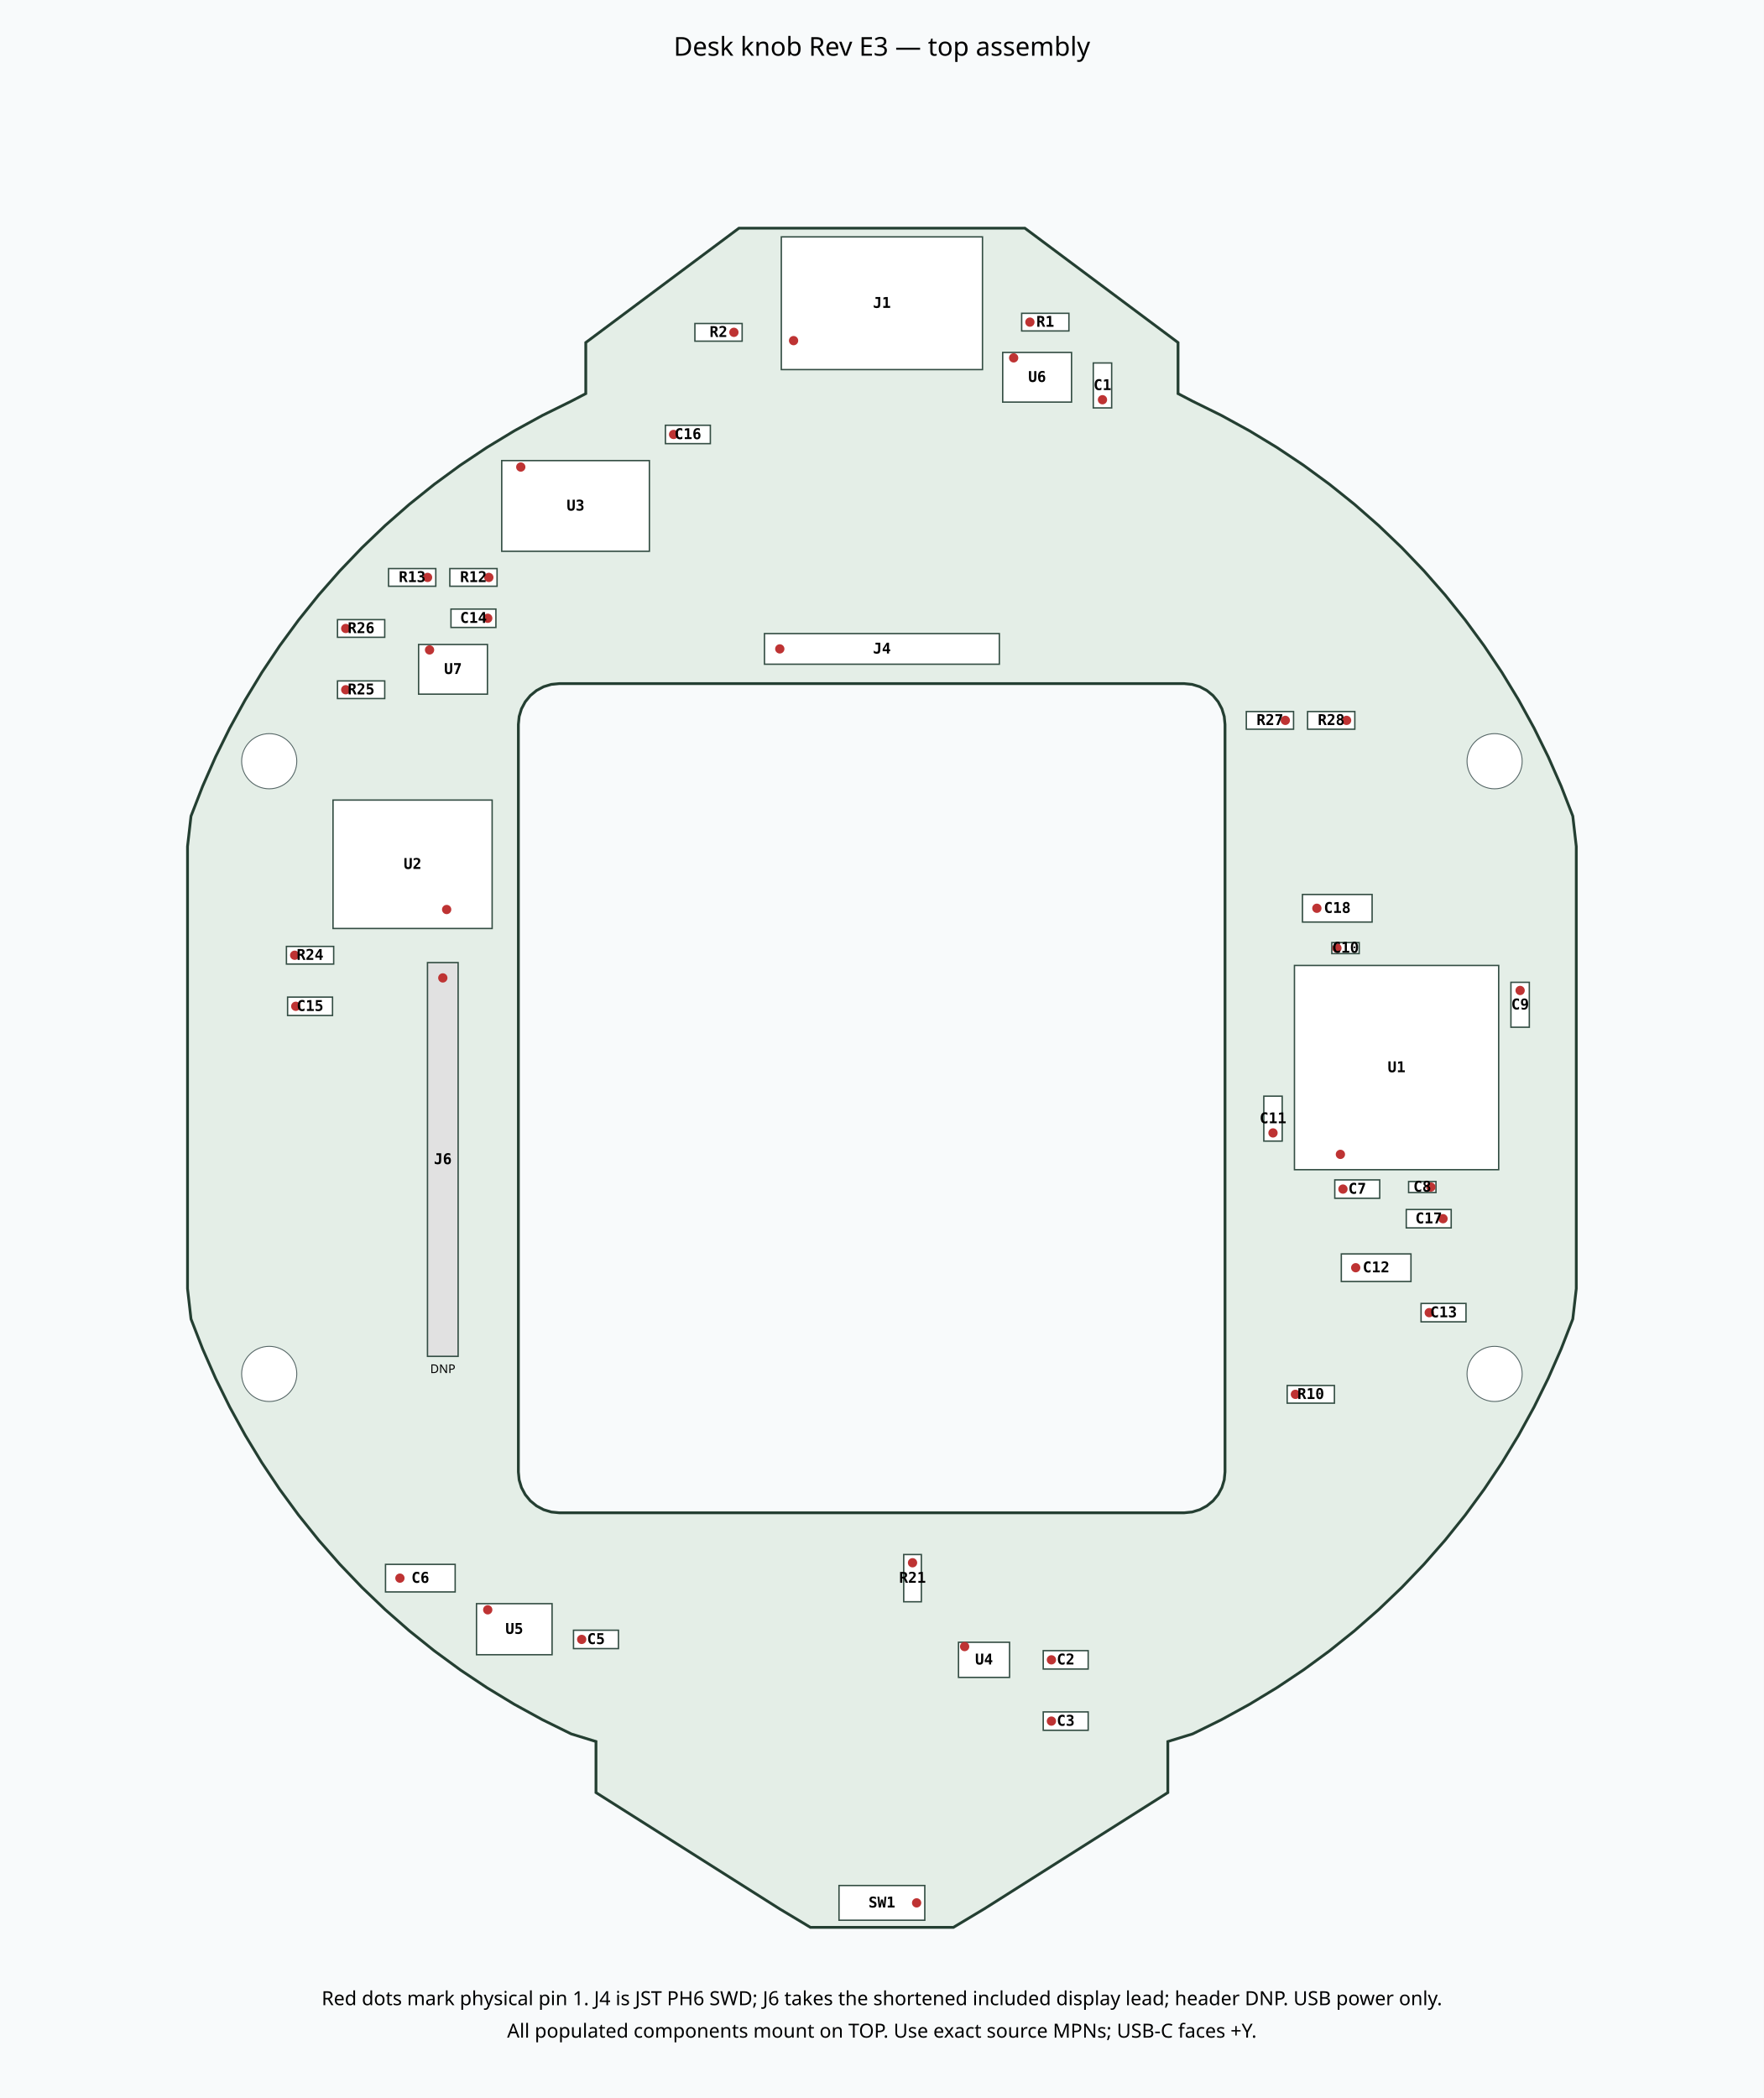
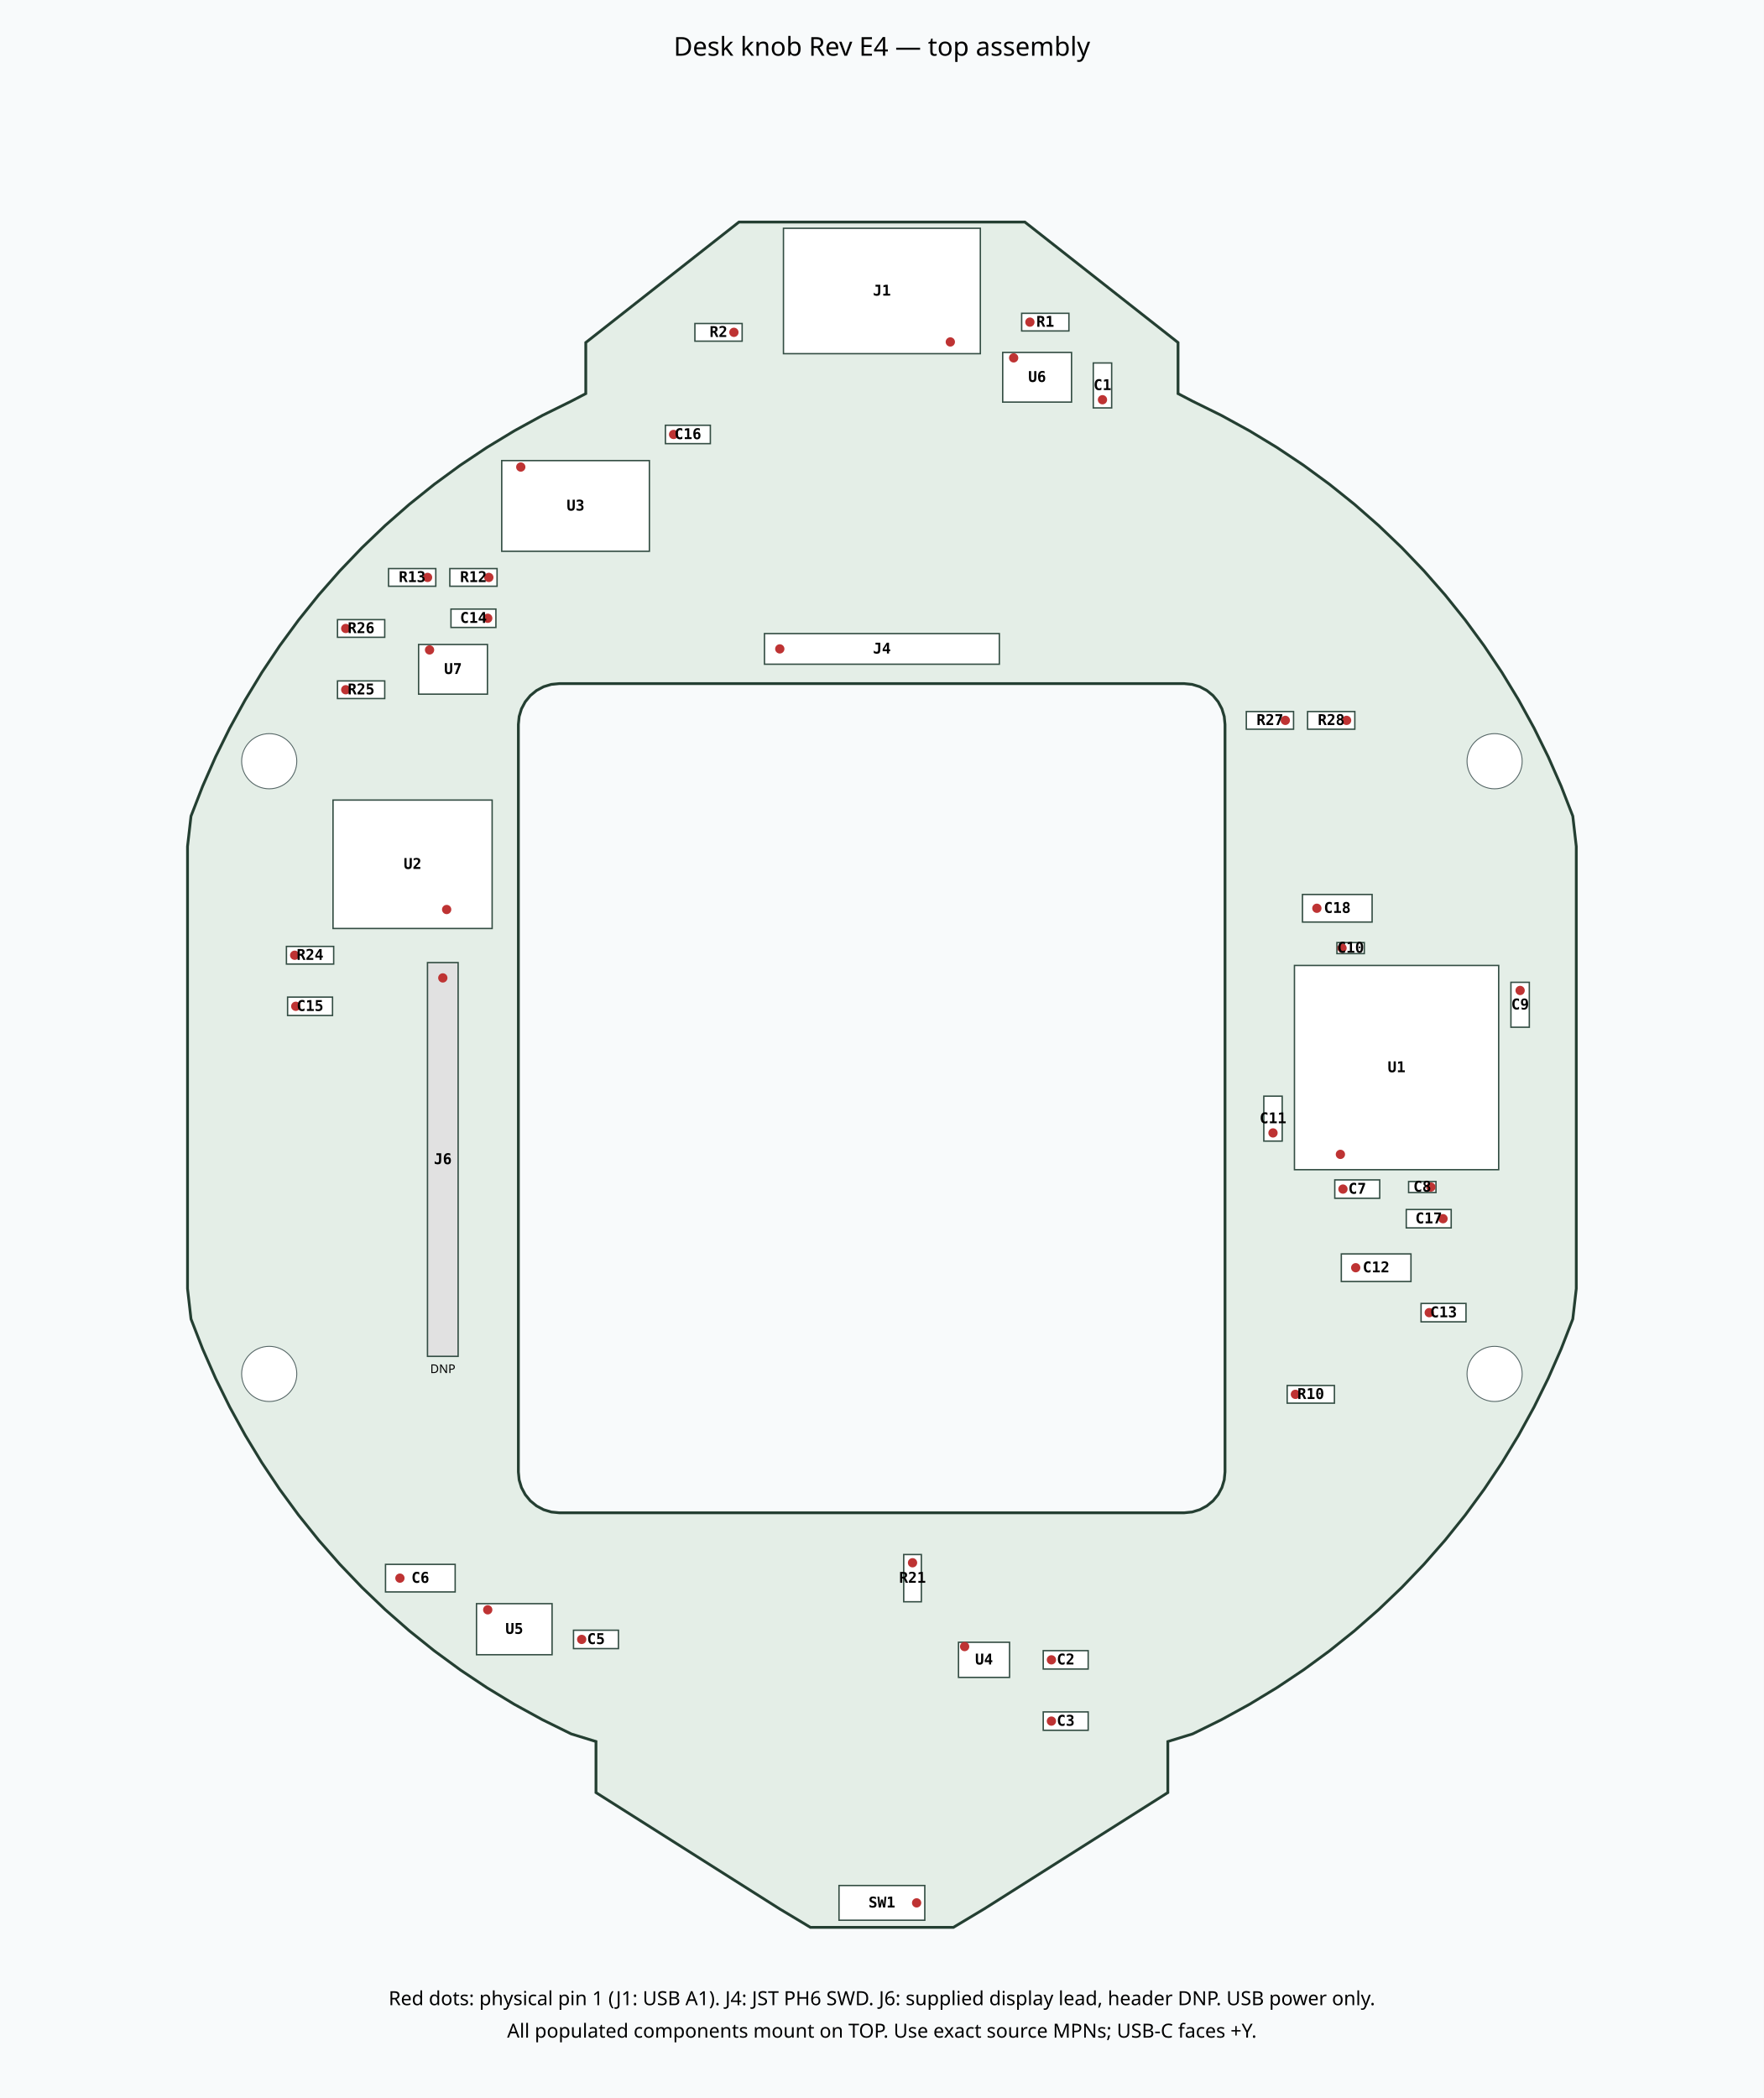
<svg xmlns="http://www.w3.org/2000/svg" width="1900" height="2260" viewBox="0 0 1900 2260">
  <rect width="1900" height="2260" fill="#f8fafb" />
-   <text x="950" y="60" text-anchor="middle" font-family="sans-serif" font-size="28">Desk knob Rev E3 — top assembly</text>
-   <path d="M 1698.000,1150.000 L 1698.000,1115.453 L 1698.000,1080.973 L 1698.000,1046.623 L 1698.000,1012.471 L 1698.000,978.580 L 1698.000,945.015 L 1698.000,911.841 L 1694.237,879.120 L 1681.713,846.915 L 1667.796,815.286 L 1652.513,784.295 L 1635.892,754.000 L 1617.966,724.459 L 1598.768,695.727 L 1578.336,667.861 L 1556.707,640.912 L 1533.924,614.933 L 1510.029,589.971 L 1485.067,566.076 L 1459.088,543.293 L 1432.139,521.664 L 1404.273,501.232 L 1375.541,482.034 L 1346.000,464.108 L 1315.705,447.487 L 1284.714,432.204 L 1269.000,424.000 L 1269.000,369.000 L 1104.000,245.800 L 796.000,245.800 L 631.000,369.000 L 631.000,424.000 L 615.286,432.204 L 584.295,447.487 L 554.000,464.108 L 524.459,482.034 L 495.727,501.232 L 467.861,521.664 L 440.912,543.293 L 414.933,566.076 L 389.971,589.971 L 366.076,614.933 L 343.293,640.912 L 321.664,667.861 L 301.232,695.727 L 282.034,724.459 L 264.108,754.000 L 247.487,784.295 L 232.204,815.286 L 218.287,846.915 L 205.763,879.120 L 202.000,911.841 L 202.000,945.015 L 202.000,978.580 L 202.000,1012.471 L 202.000,1046.623 L 202.000,1080.973 L 202.000,1115.453 L 202.000,1150.000 L 202.000,1184.547 L 202.000,1219.027 L 202.000,1253.377 L 202.000,1287.529 L 202.000,1321.420 L 202.000,1354.985 L 202.000,1388.159 L 205.763,1420.880 L 218.287,1453.085 L 232.204,1484.714 L 247.487,1515.705 L 264.108,1546.000 L 282.034,1575.541 L 301.232,1604.273 L 321.664,1632.139 L 343.293,1659.088 L 366.076,1685.067 L 389.971,1710.029 L 414.933,1733.924 L 440.912,1756.707 L 467.861,1778.336 L 495.727,1798.768 L 524.459,1817.966 L 554.000,1835.892 L 584.295,1852.513 L 615.286,1867.796 L 642.000,1876.000 L 642.000,1931.000 L 840.000,2056.400 L 873.000,2076.200 L 1027.000,2076.200 L 1060.000,2056.400 L 1258.000,1931.000 L 1258.000,1876.000 L 1284.714,1867.796 L 1315.705,1852.513 L 1346.000,1835.892 L 1375.541,1817.966 L 1404.273,1798.768 L 1432.139,1778.336 L 1459.088,1756.707 L 1485.067,1733.924 L 1510.029,1710.029 L 1533.924,1685.067 L 1556.707,1659.088 L 1578.336,1632.139 L 1598.768,1604.273 L 1617.966,1575.541 L 1635.892,1546.000 L 1652.513,1515.705 L 1667.796,1484.714 L 1681.713,1453.085 L 1694.237,1420.880 L 1698.000,1388.159 L 1698.000,1354.985 L 1698.000,1321.420 L 1698.000,1287.529 L 1698.000,1253.377 L 1698.000,1219.027 L 1698.000,1184.547 Z M 1319.600,780.400 L 1318.755,771.816 L 1316.251,763.562 L 1312.185,755.955 L 1306.713,749.287 L 1300.045,743.815 L 1292.438,739.749 L 1284.184,737.245 L 1275.600,736.400 L 602.400,736.400 L 593.816,737.245 L 585.562,739.749 L 577.955,743.815 L 571.287,749.287 L 565.815,755.955 L 561.749,763.562 L 559.245,771.816 L 558.400,780.400 L 558.400,1585.600 L 559.245,1594.184 L 561.749,1602.438 L 565.815,1610.045 L 571.287,1616.713 L 577.955,1622.185 L 585.562,1626.251 L 593.816,1628.755 L 602.400,1629.600 L 1275.600,1629.600 L 1284.184,1628.755 L 1292.438,1626.251 L 1300.045,1622.185 L 1306.713,1616.713 L 1312.185,1610.045 L 1316.251,1602.438 L 1318.755,1594.184 L 1319.600,1585.600 Z" fill="#e4eee7" stroke="#243f32" stroke-width="3" fill-rule="evenodd" />
+   <text x="950" y="60" text-anchor="middle" font-family="sans-serif" font-size="28">Desk knob Rev E4 — top assembly</text>
+   <path d="M 1698.000,1150.000 L 1698.000,1115.453 L 1698.000,1080.973 L 1698.000,1046.623 L 1698.000,1012.471 L 1698.000,978.580 L 1698.000,945.015 L 1698.000,911.841 L 1694.237,879.120 L 1681.713,846.915 L 1667.796,815.286 L 1652.513,784.295 L 1635.892,754.000 L 1617.966,724.459 L 1598.768,695.727 L 1578.336,667.861 L 1556.707,640.912 L 1533.924,614.933 L 1510.029,589.971 L 1485.067,566.076 L 1459.088,543.293 L 1432.139,521.664 L 1404.273,501.232 L 1375.541,482.034 L 1346.000,464.108 L 1315.705,447.487 L 1284.714,432.204 L 1269.000,424.000 L 1269.000,369.000 L 1104.000,239.200 L 796.000,239.200 L 631.000,369.000 L 631.000,424.000 L 615.286,432.204 L 584.295,447.487 L 554.000,464.108 L 524.459,482.034 L 495.727,501.232 L 467.861,521.664 L 440.912,543.293 L 414.933,566.076 L 389.971,589.971 L 366.076,614.933 L 343.293,640.912 L 321.664,667.861 L 301.232,695.727 L 282.034,724.459 L 264.108,754.000 L 247.487,784.295 L 232.204,815.286 L 218.287,846.915 L 205.763,879.120 L 202.000,911.841 L 202.000,945.015 L 202.000,978.580 L 202.000,1012.471 L 202.000,1046.623 L 202.000,1080.973 L 202.000,1115.453 L 202.000,1150.000 L 202.000,1184.547 L 202.000,1219.027 L 202.000,1253.377 L 202.000,1287.529 L 202.000,1321.420 L 202.000,1354.985 L 202.000,1388.159 L 205.763,1420.880 L 218.287,1453.085 L 232.204,1484.714 L 247.487,1515.705 L 264.108,1546.000 L 282.034,1575.541 L 301.232,1604.273 L 321.664,1632.139 L 343.293,1659.088 L 366.076,1685.067 L 389.971,1710.029 L 414.933,1733.924 L 440.912,1756.707 L 467.861,1778.336 L 495.727,1798.768 L 524.459,1817.966 L 554.000,1835.892 L 584.295,1852.513 L 615.286,1867.796 L 642.000,1876.000 L 642.000,1931.000 L 840.000,2056.400 L 873.000,2076.200 L 1027.000,2076.200 L 1060.000,2056.400 L 1258.000,1931.000 L 1258.000,1876.000 L 1284.714,1867.796 L 1315.705,1852.513 L 1346.000,1835.892 L 1375.541,1817.966 L 1404.273,1798.768 L 1432.139,1778.336 L 1459.088,1756.707 L 1485.067,1733.924 L 1510.029,1710.029 L 1533.924,1685.067 L 1556.707,1659.088 L 1578.336,1632.139 L 1598.768,1604.273 L 1617.966,1575.541 L 1635.892,1546.000 L 1652.513,1515.705 L 1667.796,1484.714 L 1681.713,1453.085 L 1694.237,1420.880 L 1698.000,1388.159 L 1698.000,1354.985 L 1698.000,1321.420 L 1698.000,1287.529 L 1698.000,1253.377 L 1698.000,1219.027 L 1698.000,1184.547 Z M 1319.600,780.400 L 1318.755,771.816 L 1316.251,763.562 L 1312.185,755.955 L 1306.713,749.287 L 1300.045,743.815 L 1292.438,739.749 L 1284.184,737.245 L 1275.600,736.400 L 602.400,736.400 L 593.816,737.245 L 585.562,739.749 L 577.955,743.815 L 571.287,749.287 L 565.815,755.955 L 561.749,763.562 L 559.245,771.816 L 558.400,780.400 L 558.400,1585.600 L 559.245,1594.184 L 561.749,1602.438 L 565.815,1610.045 L 571.287,1616.713 L 577.955,1622.185 L 585.562,1626.251 L 593.816,1628.755 L 602.400,1629.600 L 1275.600,1629.600 L 1284.184,1628.755 L 1292.438,1626.251 L 1300.045,1622.185 L 1306.713,1616.713 L 1312.185,1610.045 L 1316.251,1602.438 L 1318.755,1594.184 L 1319.600,1585.600 Z" fill="#e4eee7" stroke="#243f32" stroke-width="3" fill-rule="evenodd" />
  <circle cx="290" cy="820" r="29.7" fill="white" stroke="#566" />
  <circle cx="1610" cy="820" r="29.7" fill="white" stroke="#566" />
  <circle cx="290" cy="1480" r="29.7" fill="white" stroke="#566" />
  <circle cx="1610" cy="1480" r="29.7" fill="white" stroke="#566" />
-   <circle cx="1013.798" cy="355.922" r="6.6" fill="white" stroke="#566" />
-   <circle cx="886.202" cy="355.922" r="6.6" fill="white" stroke="#566" />
+   <circle cx="1016" cy="340.522" r="7.15" fill="white" stroke="#566" />
+   <circle cx="884" cy="340.522" r="7.15" fill="white" stroke="#566" />
  <rect x="1394.402" y="1040.002" width="219.997" height="219.997" fill="#fff" stroke="#334d43" stroke-width="1.5" />
  <circle cx="1443.899" cy="1243.498" r="5" fill="#be3333" />
  <text x="1504.4" y="1155" text-anchor="middle" font-family="monospace" font-weight="bold" font-size="16">U1</text>
-   <rect x="841.648" y="255.169" width="216.705" height="142.962" fill="#fff" stroke="#334d43" stroke-width="1.5" />
-   <circle cx="854.848" cy="366.925" r="5" fill="#be3333" />
-   <text x="950" y="331.65" text-anchor="middle" font-family="monospace" font-weight="bold" font-size="16">J1</text>
+   <rect x="843.959" y="245.911" width="212.081" height="135.078" fill="#fff" stroke="#334d43" stroke-width="1.5" />
+   <circle cx="1023.7" cy="368.339" r="5" fill="#be3333" />
+   <text x="950" y="318.45" text-anchor="middle" font-family="monospace" font-weight="bold" font-size="16">J1</text>
  <rect x="1100.555" y="337.496" width="50.89" height="19.008" fill="#fff" stroke="#334d43" stroke-width="1.5" />
  <circle cx="1109.426" cy="347.0" r="5" fill="#be3333" />
  <text x="1126" y="352.0" text-anchor="middle" font-family="monospace" font-weight="bold" font-size="16">R1</text>
  <rect x="748.555" y="348.496" width="50.89" height="19.008" fill="#fff" stroke="#334d43" stroke-width="1.5" />
  <circle cx="790.574" cy="358" r="5" fill="#be3333" />
  <text x="774" y="363" text-anchor="middle" font-family="monospace" font-weight="bold" font-size="16">R2</text>
  <rect x="1080.128" y="379.649" width="74.144" height="53.502" fill="#fff" stroke="#334d43" stroke-width="1.5" />
  <circle cx="1091.92" cy="385.501" r="5" fill="#be3333" />
  <text x="1117.2" y="411.4" text-anchor="middle" font-family="monospace" font-weight="bold" font-size="16">U6</text>
  <rect x="1177.7" y="390.999" width="19.8" height="48.401" fill="#fff" stroke="#334d43" stroke-width="1.5" />
  <circle cx="1187.6" cy="430.601" r="5" fill="#be3333" />
  <text x="1187.6" y="420.2" text-anchor="middle" font-family="monospace" font-weight="bold" font-size="16">C1</text>
  <rect x="1032.501" y="1769.08" width="54.998" height="37.839" fill="#fff" stroke="#334d43" stroke-width="1.5" />
  <circle cx="1039.101" cy="1773.7" r="5" fill="#be3333" />
  <text x="1060" y="1793" text-anchor="middle" font-family="monospace" font-weight="bold" font-size="16">U4</text>
  <rect x="1123.799" y="1778.1" width="48.401" height="19.8" fill="#fff" stroke="#334d43" stroke-width="1.5" />
  <circle cx="1132.599" cy="1788" r="5" fill="#be3333" />
  <text x="1148" y="1793" text-anchor="middle" font-family="monospace" font-weight="bold" font-size="16">C2</text>
  <rect x="1123.799" y="1844.1" width="48.401" height="19.8" fill="#fff" stroke="#334d43" stroke-width="1.5" />
  <circle cx="1132.599" cy="1854" r="5" fill="#be3333" />
  <text x="1148" y="1859" text-anchor="middle" font-family="monospace" font-weight="bold" font-size="16">C3</text>
  <rect x="973.496" y="1674.555" width="19.008" height="50.89" fill="#fff" stroke="#334d43" stroke-width="1.5" />
  <circle cx="983.0" cy="1683.426" r="5" fill="#be3333" />
  <text x="983.0" y="1705" text-anchor="middle" font-family="monospace" font-weight="bold" font-size="16">R21</text>
  <rect x="513.298" y="1727.501" width="81.404" height="54.998" fill="#fff" stroke="#334d43" stroke-width="1.5" />
  <circle cx="525.398" cy="1734.101" r="5" fill="#be3333" />
  <text x="554" y="1760.0" text-anchor="middle" font-family="monospace" font-weight="bold" font-size="16">U5</text>
  <rect x="617.799" y="1756.1" width="48.401" height="19.8" fill="#fff" stroke="#334d43" stroke-width="1.5" />
  <circle cx="626.599" cy="1766" r="5" fill="#be3333" />
  <text x="642" y="1771" text-anchor="middle" font-family="monospace" font-weight="bold" font-size="16">C5</text>
  <rect x="415.29" y="1685.15" width="75.02" height="29.7" fill="#fff" stroke="#334d43" stroke-width="1.5" />
  <circle cx="430.8" cy="1700" r="5" fill="#be3333" />
  <text x="452.8" y="1705" text-anchor="middle" font-family="monospace" font-weight="bold" font-size="16">C6</text>
  <rect x="1437.849" y="1271" width="48.401" height="19.8" fill="#fff" stroke="#334d43" stroke-width="1.5" />
  <circle cx="1446.649" cy="1280.9" r="5" fill="#be3333" />
  <text x="1462.05" y="1285.9" text-anchor="middle" font-family="monospace" font-weight="bold" font-size="16">C7</text>
  <rect x="1517.377" y="1272.76" width="29.485" height="11.88" fill="#fff" stroke="#334d43" stroke-width="1.5" />
  <circle cx="1541.363" cy="1278.7" r="5" fill="#be3333" />
  <text x="1532.12" y="1283.7" text-anchor="middle" font-family="monospace" font-weight="bold" font-size="16">C8</text>
  <rect x="1627.6" y="1058.149" width="19.8" height="48.401" fill="#fff" stroke="#334d43" stroke-width="1.5" />
  <circle cx="1637.5" cy="1066.949" r="5" fill="#be3333" />
  <text x="1637.5" y="1087.35" text-anchor="middle" font-family="monospace" font-weight="bold" font-size="16">C9</text>
-   <rect x="1434.657" y="1015.36" width="29.485" height="11.88" fill="#fff" stroke="#334d43" stroke-width="1.5" />
-   <circle cx="1440.157" cy="1021.3" r="5" fill="#be3333" />
-   <text x="1449.4" y="1026.3" text-anchor="middle" font-family="monospace" font-weight="bold" font-size="16">C10</text>
+   <rect x="1440.157" y="1015.36" width="29.485" height="11.88" fill="#fff" stroke="#334d43" stroke-width="1.5" />
+   <circle cx="1445.657" cy="1021.3" r="5" fill="#be3333" />
+   <text x="1454.9" y="1026.3" text-anchor="middle" font-family="monospace" font-weight="bold" font-size="16">C10</text>
  <rect x="1361.4" y="1180.799" width="19.8" height="48.401" fill="#fff" stroke="#334d43" stroke-width="1.5" />
  <circle cx="1371.3" cy="1220.401" r="5" fill="#be3333" />
  <text x="1371.3" y="1210.0" text-anchor="middle" font-family="monospace" font-weight="bold" font-size="16">C11</text>
  <rect x="1514.849" y="1302.9" width="48.401" height="19.8" fill="#fff" stroke="#334d43" stroke-width="1.5" />
  <circle cx="1554.451" cy="1312.8" r="5" fill="#be3333" />
  <text x="1539.05" y="1317.8" text-anchor="middle" font-family="monospace" font-weight="bold" font-size="16">C17</text>
  <rect x="1403.035" y="963.55" width="75.02" height="29.7" fill="#fff" stroke="#334d43" stroke-width="1.5" />
  <circle cx="1418.545" cy="978.4" r="5" fill="#be3333" />
  <text x="1440.545" y="983.4" text-anchor="middle" font-family="monospace" font-weight="bold" font-size="16">C18</text>
  <rect x="1444.89" y="1350.75" width="75.02" height="29.7" fill="#fff" stroke="#334d43" stroke-width="1.5" />
  <circle cx="1460.4" cy="1365.6" r="5" fill="#be3333" />
  <text x="1482.4" y="1370.6" text-anchor="middle" font-family="monospace" font-weight="bold" font-size="16">C12</text>
  <rect x="1530.799" y="1404.1" width="48.401" height="19.8" fill="#fff" stroke="#334d43" stroke-width="1.5" />
  <circle cx="1539.599" cy="1414" r="5" fill="#be3333" />
  <text x="1555.0" y="1419" text-anchor="middle" font-family="monospace" font-weight="bold" font-size="16">C13</text>
  <rect x="1386.555" y="1492.496" width="50.89" height="19.008" fill="#fff" stroke="#334d43" stroke-width="1.5" />
  <circle cx="1395.426" cy="1502" r="5" fill="#be3333" />
  <text x="1412" y="1507" text-anchor="middle" font-family="monospace" font-weight="bold" font-size="16">R10</text>
  <rect x="823.5" y="682.5" width="252.999" height="33" fill="#fff" stroke="#334d43" stroke-width="1.5" />
  <circle cx="840" cy="699.0" r="5" fill="#be3333" />
  <text x="950" y="704.0" text-anchor="middle" font-family="monospace" font-weight="bold" font-size="16">J4</text>
  <rect x="358.737" y="861.841" width="171.403" height="138.335" fill="#fff" stroke="#334d43" stroke-width="1.5" />
  <circle cx="481.148" cy="979.738" r="5" fill="#be3333" />
  <text x="444.439" y="936.009" text-anchor="middle" font-family="monospace" font-weight="bold" font-size="16">U2</text>
  <rect x="450.928" y="694.249" width="74.144" height="53.502" fill="#fff" stroke="#334d43" stroke-width="1.5" />
  <circle cx="462.72" cy="700.101" r="5" fill="#be3333" />
  <text x="488" y="726.0" text-anchor="middle" font-family="monospace" font-weight="bold" font-size="16">U7</text>
  <rect x="308.555" y="1019.496" width="50.89" height="19.008" fill="#fff" stroke="#334d43" stroke-width="1.5" />
  <circle cx="317.426" cy="1029.0" r="5" fill="#be3333" />
  <text x="334" y="1034.0" text-anchor="middle" font-family="monospace" font-weight="bold" font-size="16">R24</text>
  <rect x="363.555" y="733.496" width="50.89" height="19.008" fill="#fff" stroke="#334d43" stroke-width="1.5" />
  <circle cx="372.426" cy="743.0" r="5" fill="#be3333" />
  <text x="389.0" y="748.0" text-anchor="middle" font-family="monospace" font-weight="bold" font-size="16">R25</text>
  <rect x="363.555" y="667.496" width="50.89" height="19.008" fill="#fff" stroke="#334d43" stroke-width="1.5" />
  <circle cx="372.426" cy="677.0" r="5" fill="#be3333" />
  <text x="389.0" y="682.0" text-anchor="middle" font-family="monospace" font-weight="bold" font-size="16">R26</text>
  <rect x="485.799" y="656.1" width="48.401" height="19.8" fill="#fff" stroke="#334d43" stroke-width="1.5" />
  <circle cx="525.401" cy="666" r="5" fill="#be3333" />
  <text x="510" y="671" text-anchor="middle" font-family="monospace" font-weight="bold" font-size="16">C14</text>
  <rect x="484.555" y="612.496" width="50.89" height="19.008" fill="#fff" stroke="#334d43" stroke-width="1.5" />
  <circle cx="526.574" cy="622" r="5" fill="#be3333" />
  <text x="510" y="627" text-anchor="middle" font-family="monospace" font-weight="bold" font-size="16">R12</text>
  <rect x="418.555" y="612.496" width="50.89" height="19.008" fill="#fff" stroke="#334d43" stroke-width="1.5" />
  <circle cx="460.574" cy="622" r="5" fill="#be3333" />
  <text x="444" y="627" text-anchor="middle" font-family="monospace" font-weight="bold" font-size="16">R13</text>
  <rect x="540.47" y="496.16" width="159.06" height="97.68" fill="#fff" stroke="#334d43" stroke-width="1.5" />
  <circle cx="560.985" cy="503.09" r="5" fill="#be3333" />
  <text x="620" y="550.0" text-anchor="middle" font-family="monospace" font-weight="bold" font-size="16">U3</text>
  <rect x="716.799" y="458.1" width="48.401" height="19.8" fill="#fff" stroke="#334d43" stroke-width="1.5" />
  <circle cx="725.599" cy="468" r="5" fill="#be3333" />
  <text x="741.0" y="473" text-anchor="middle" font-family="monospace" font-weight="bold" font-size="16">C16</text>
  <rect x="903.8" y="2031.1" width="92.401" height="37.4" fill="#fff" stroke="#334d43" stroke-width="1.5" />
  <circle cx="987.4" cy="2049.8" r="5" fill="#be3333" />
  <text x="950" y="2054.8" text-anchor="middle" font-family="monospace" font-weight="bold" font-size="16">SW1</text>
  <rect x="460.5" y="1036.92" width="33" height="424.16" fill="#e1e1e1" stroke="#334d43" stroke-width="1.5" />
  <circle cx="477.0" cy="1053.42" r="5" fill="#be3333" />
  <text x="477.0" y="1254.0" text-anchor="middle" font-family="monospace" font-weight="bold" font-size="16">J6</text>
  <text x="477.0" y="1479.08" text-anchor="middle" font-family="sans-serif" font-size="13">DNP</text>
  <rect x="1342.555" y="766.496" width="50.89" height="19.008" fill="#fff" stroke="#334d43" stroke-width="1.5" />
  <circle cx="1384.574" cy="776" r="5" fill="#be3333" />
  <text x="1368" y="781" text-anchor="middle" font-family="monospace" font-weight="bold" font-size="16">R27</text>
  <rect x="1408.555" y="766.496" width="50.89" height="19.008" fill="#fff" stroke="#334d43" stroke-width="1.5" />
  <circle cx="1450.574" cy="776" r="5" fill="#be3333" />
  <text x="1434" y="781" text-anchor="middle" font-family="monospace" font-weight="bold" font-size="16">R28</text>
  <rect x="309.799" y="1074.1" width="48.401" height="19.8" fill="#fff" stroke="#334d43" stroke-width="1.5" />
  <circle cx="318.599" cy="1084" r="5" fill="#be3333" />
  <text x="334" y="1089" text-anchor="middle" font-family="monospace" font-weight="bold" font-size="16">C15</text>
-   <text x="950" y="2160" text-anchor="middle" font-family="sans-serif" font-size="21">Red dots mark physical pin 1. J4 is JST PH6 SWD; J6 takes the shortened included display lead; header DNP. USB power only.</text>
+   <text x="950" y="2160" text-anchor="middle" font-family="sans-serif" font-size="21">Red dots: physical pin 1 (J1: USB A1). J4: JST PH6 SWD. J6: supplied display lead, header DNP. USB power only.</text>
  <text x="950" y="2195" text-anchor="middle" font-family="sans-serif" font-size="21">All populated components mount on TOP. Use exact source MPNs; USB-C faces +Y.</text>
</svg>
